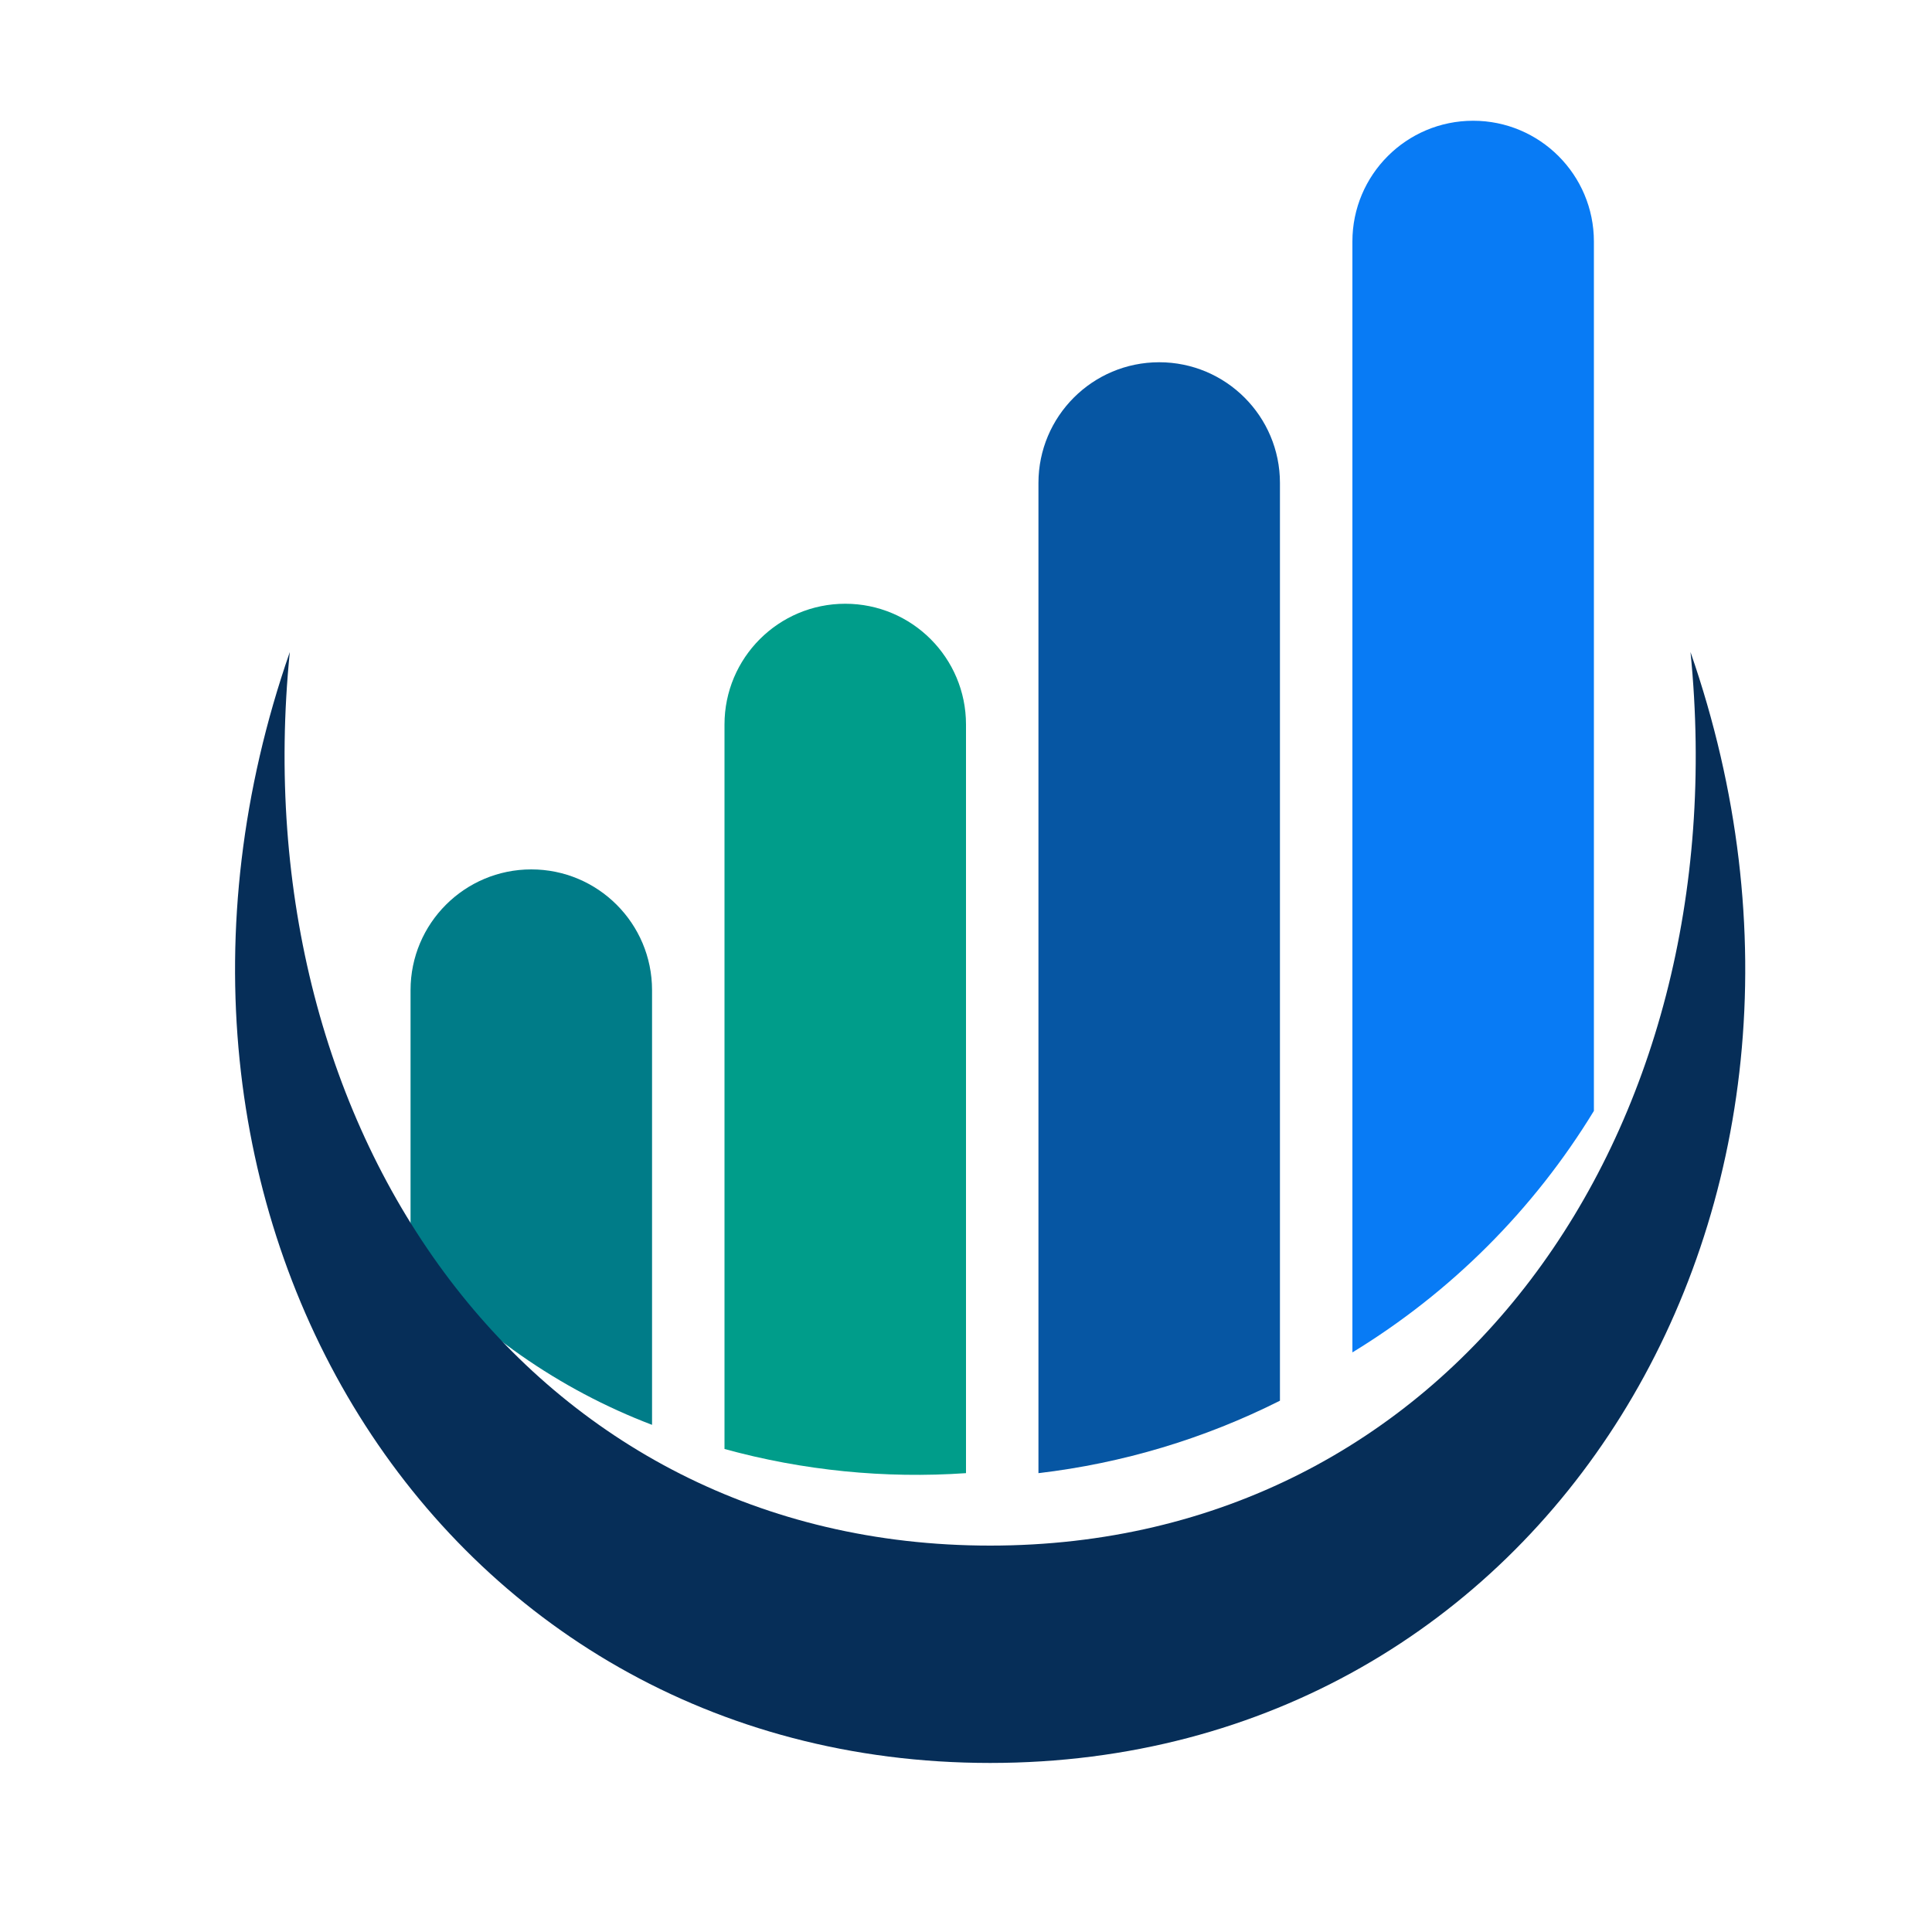
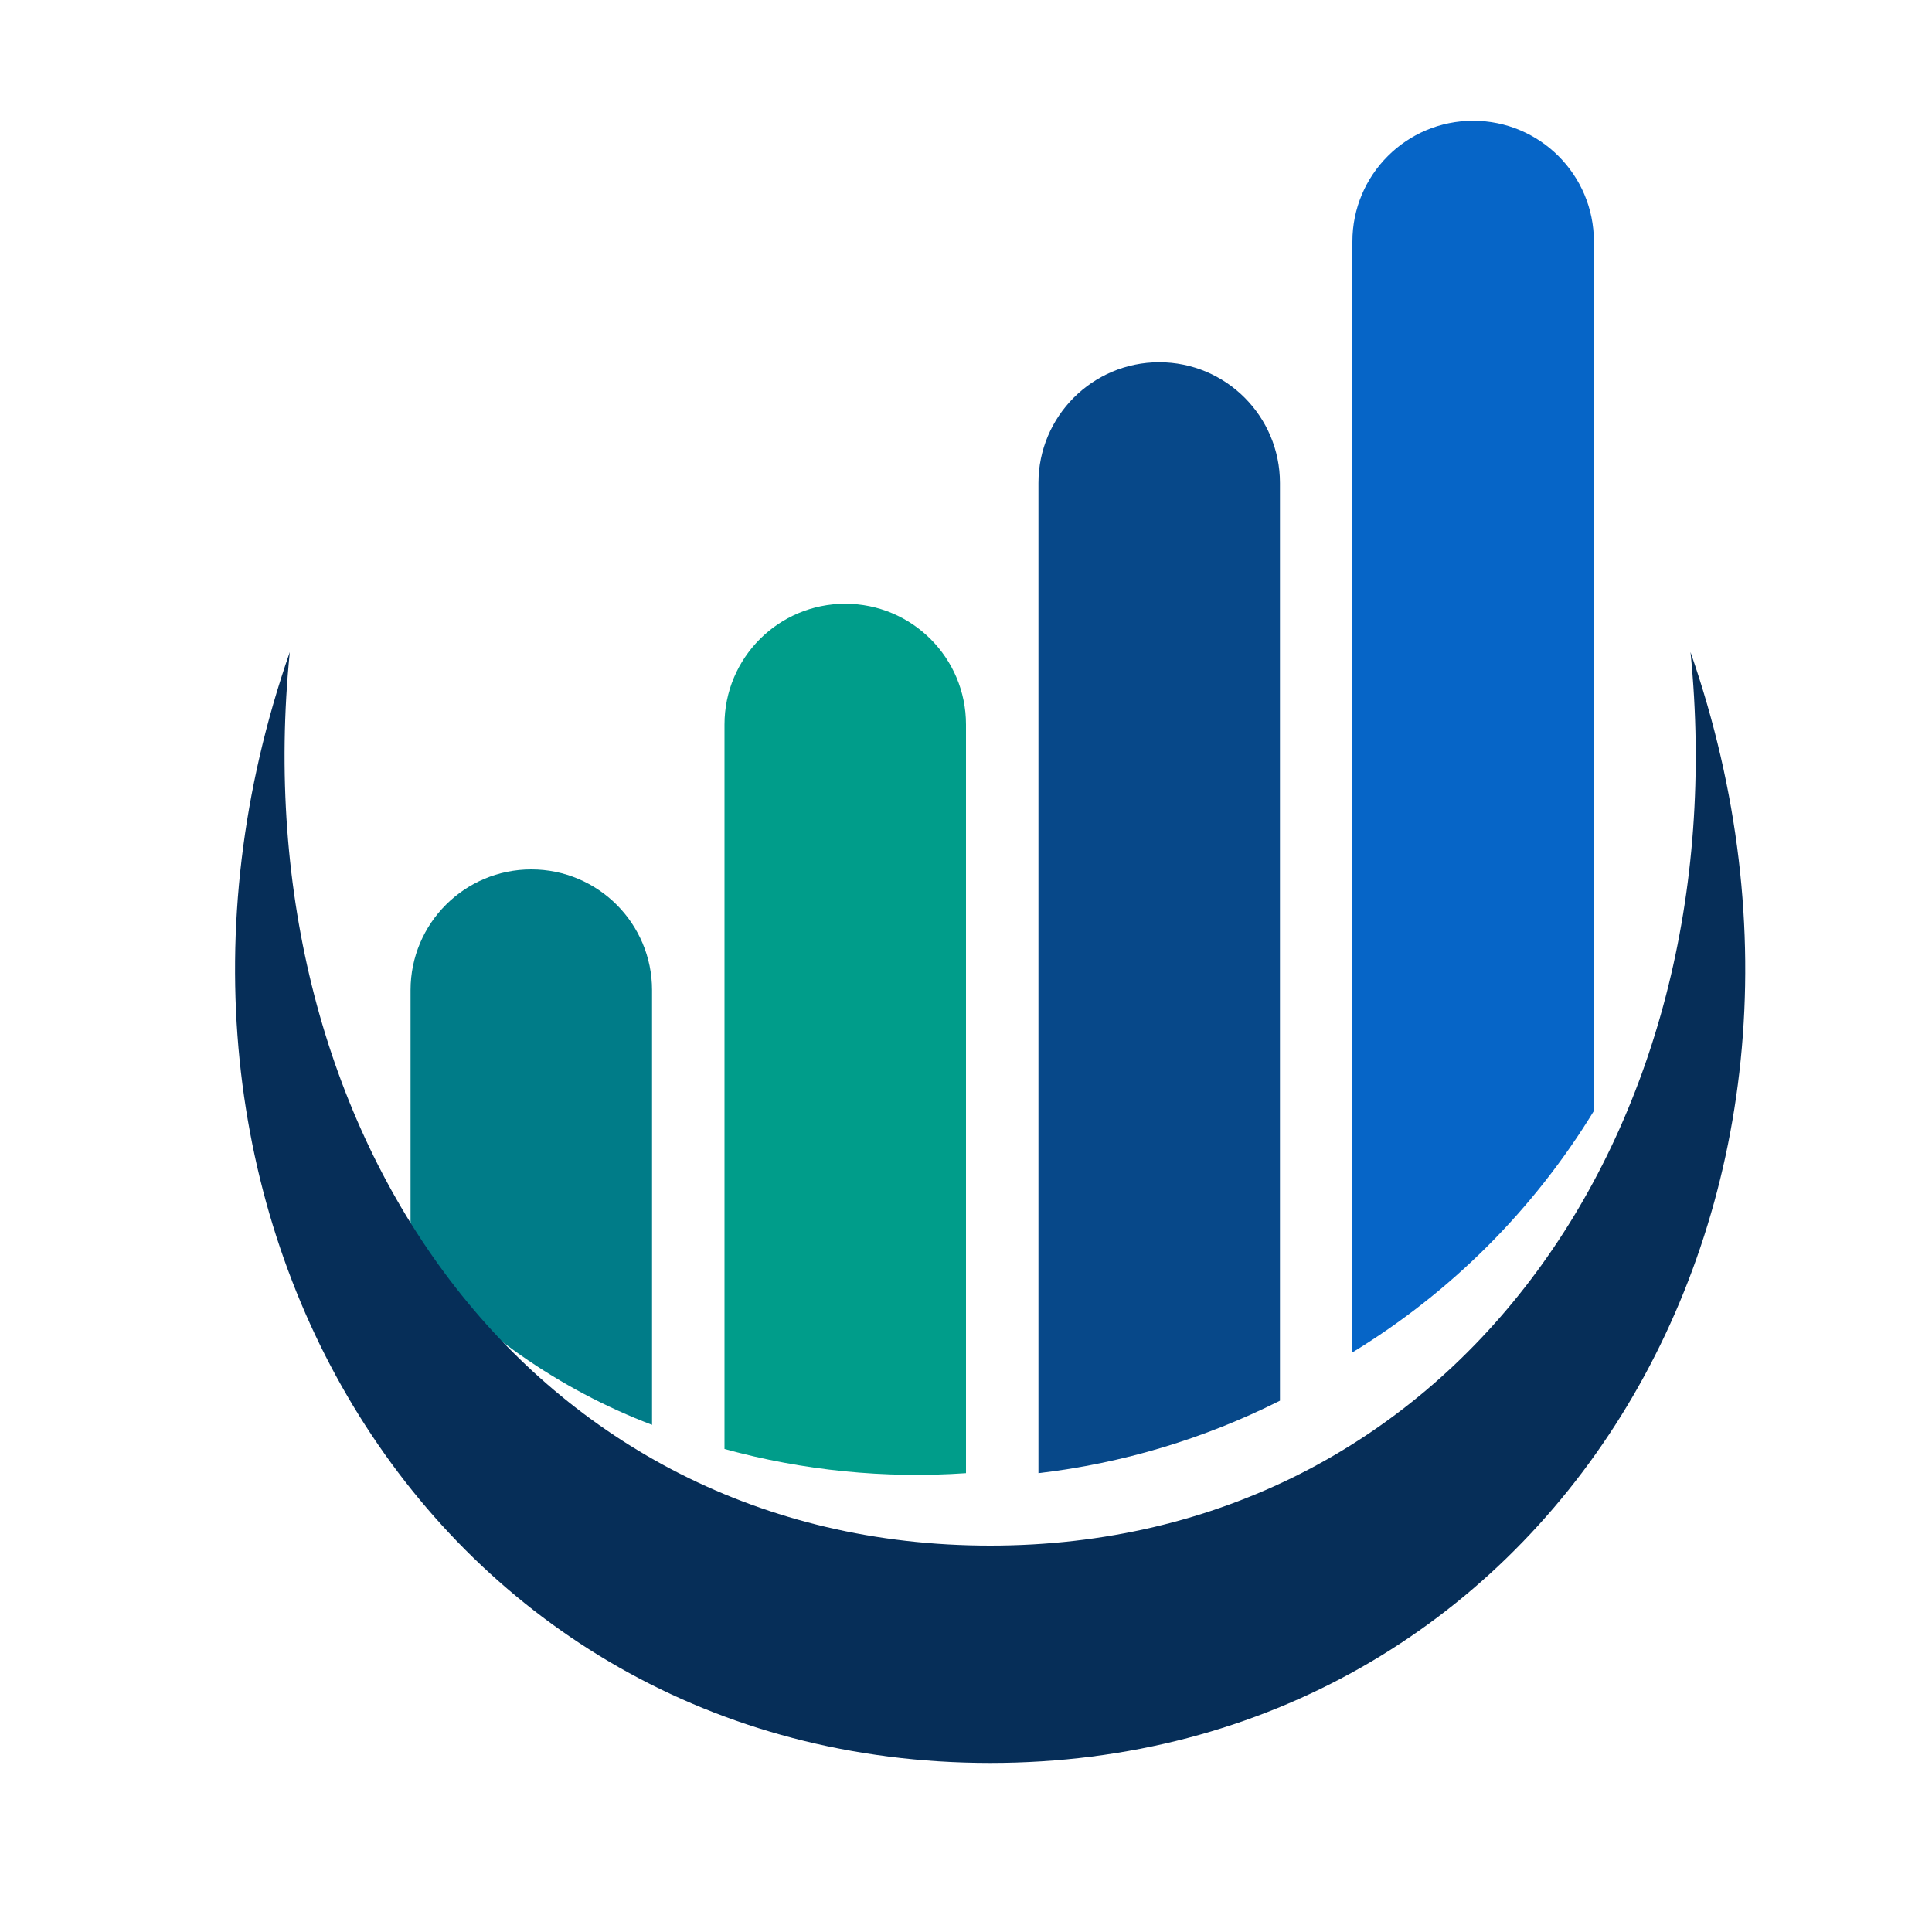
<svg xmlns="http://www.w3.org/2000/svg" viewBox="0 0 80 80" fill="none">
  <path d="M17 41a5 5 0 0 1 10 0v18a25 25 0 0 1-10-7V41Z" fill="#007C88" />
  <path d="M30 30a5 5 0 0 1 10 0v31a30 30 0 0 1-10-1V30Z" fill="#009D8A" />
-   <path d="M43 20a5 5 0 0 1 10 0v38a30 30 0 0 1-10 3V20Z" fill="#0656A3" />
-   <path d="M56 10a5 5 0 0 1 10 0v36a30 30 0 0 1-10 10V10Z" fill="#087BF5" />
+   <path d="M43 20a5 5 0 0 1 10 0v38a30 30 0 0 1-10 3V20Z" fill="#074889" />
+   <path d="M56 10a5 5 0 0 1 10 0v36a30 30 0 0 1-10 10V10Z" fill="#0665C7" />
  <path d="M12 27C4 50 18 73 41 73c23 0 37-23 29-46 2 20-10 37-29 37S10 47 12 27Z" fill="#062E58" />
</svg>
